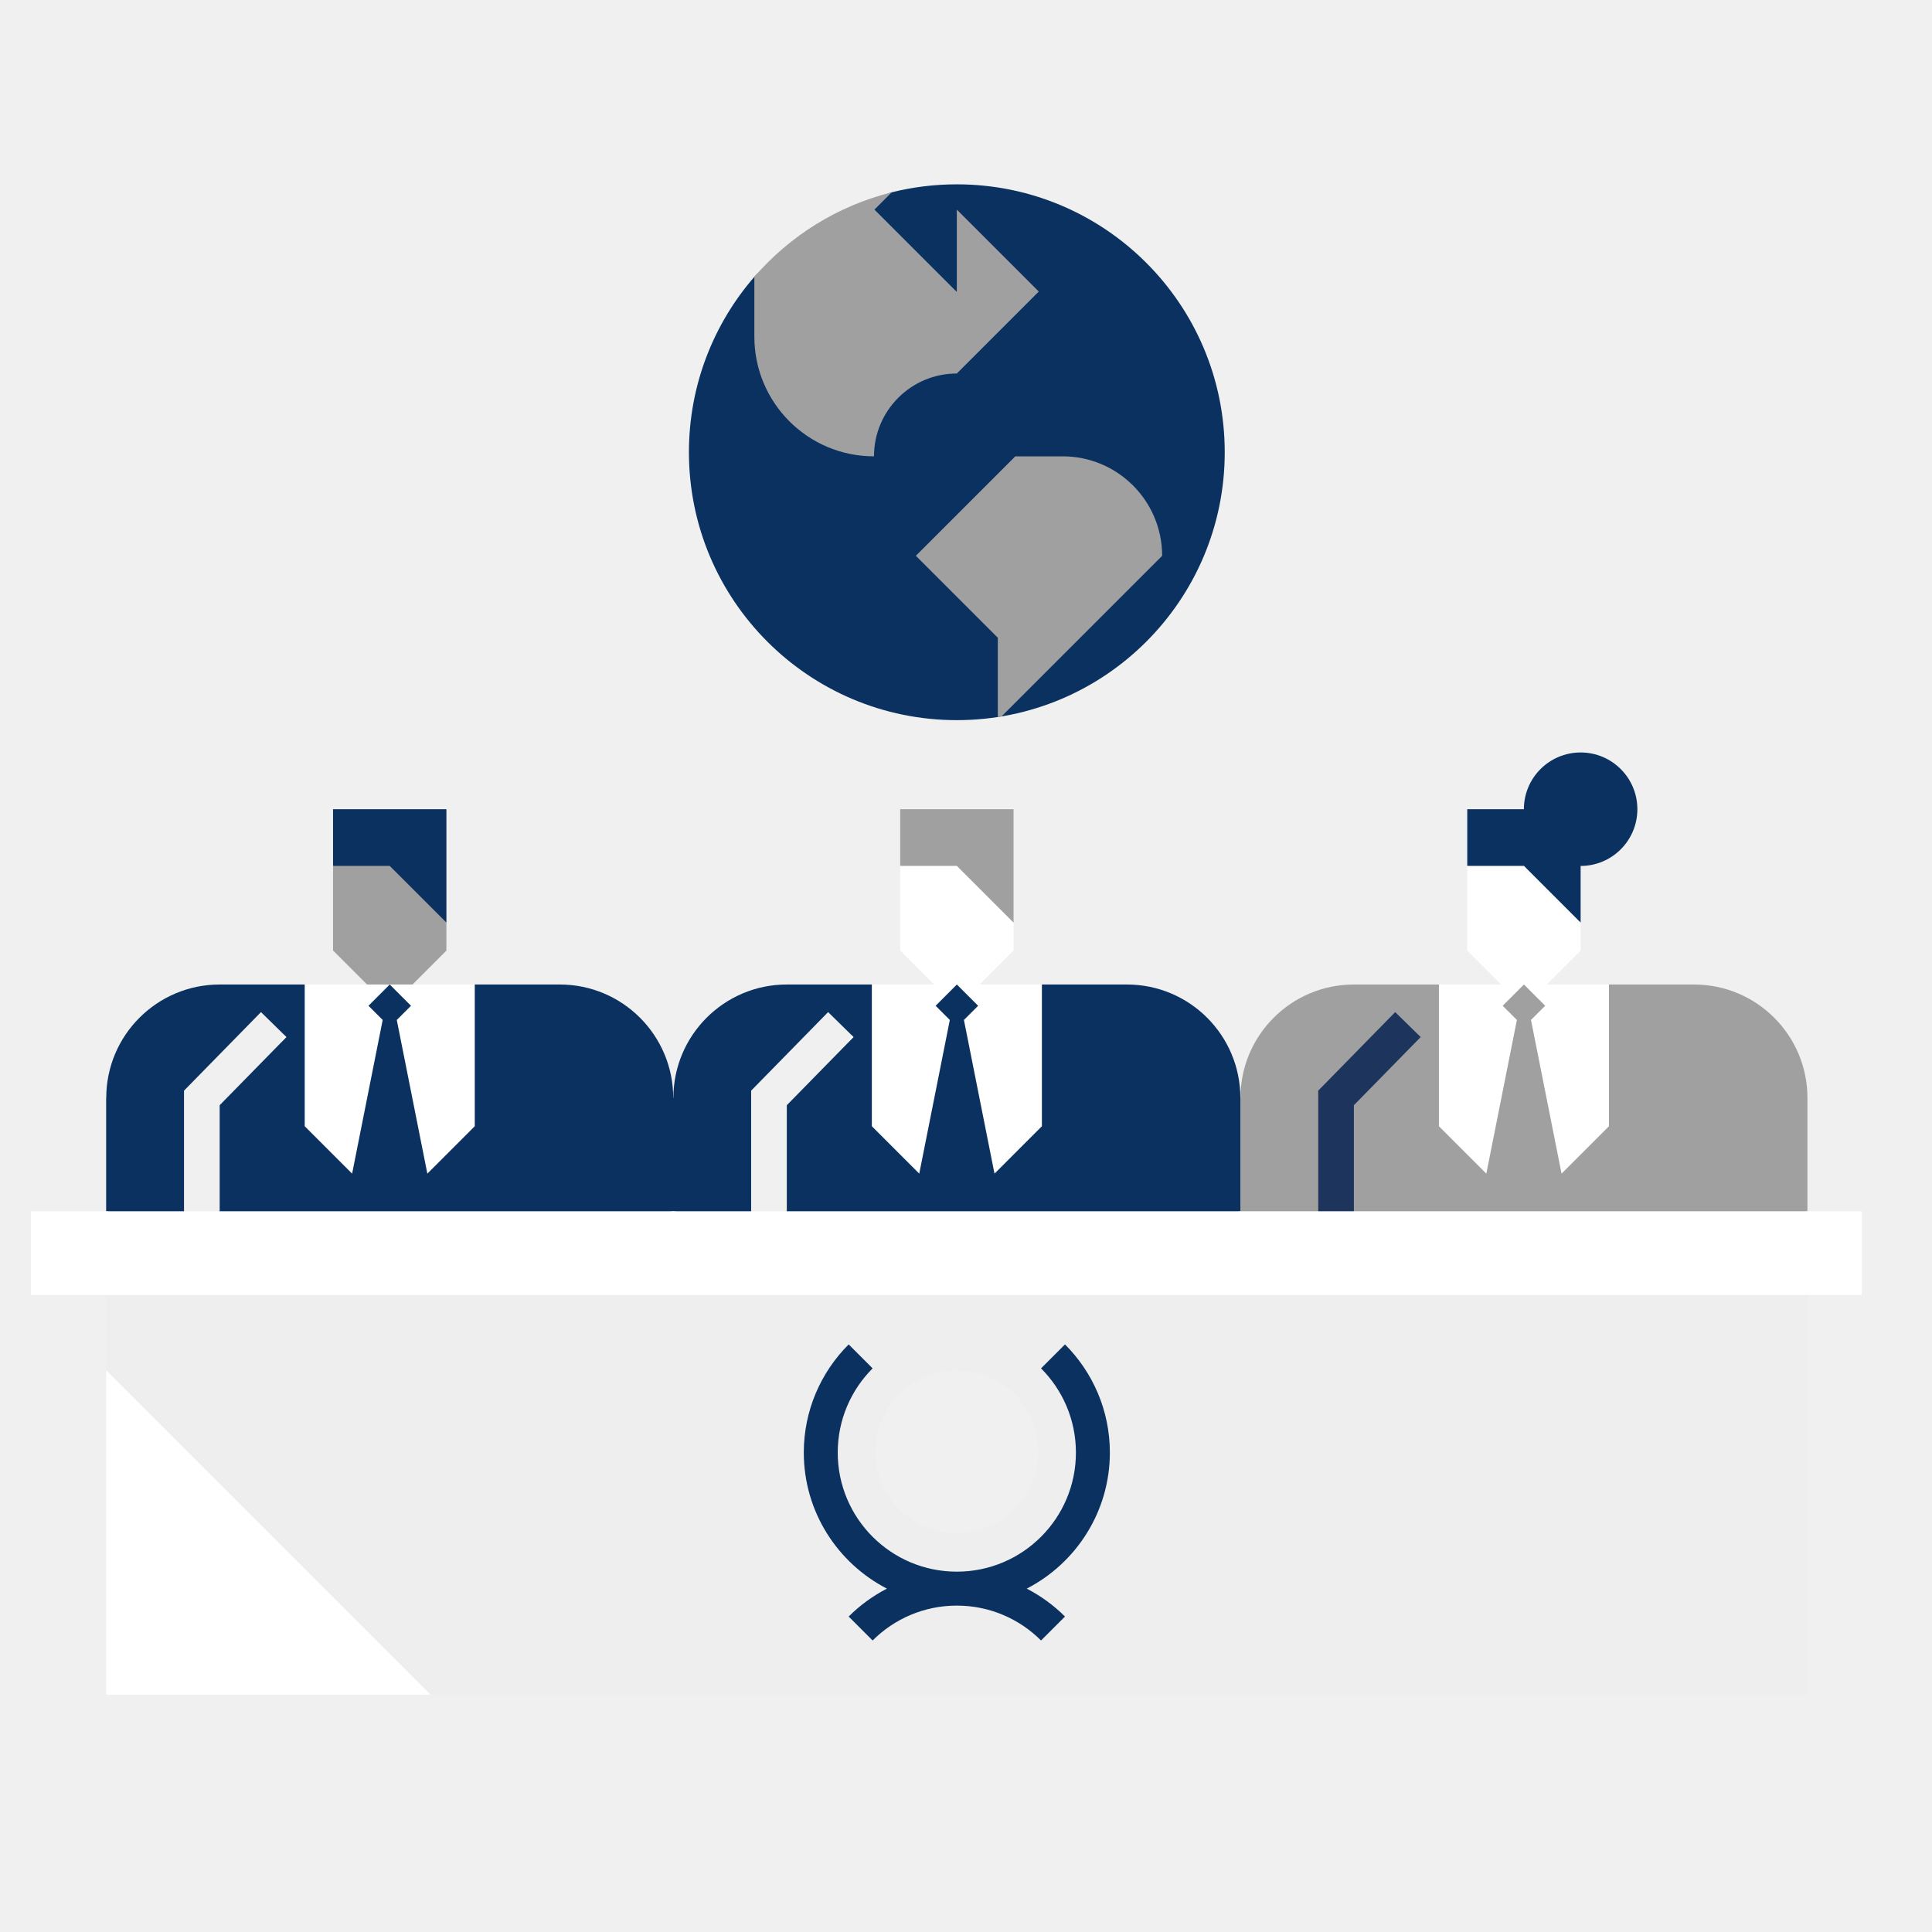
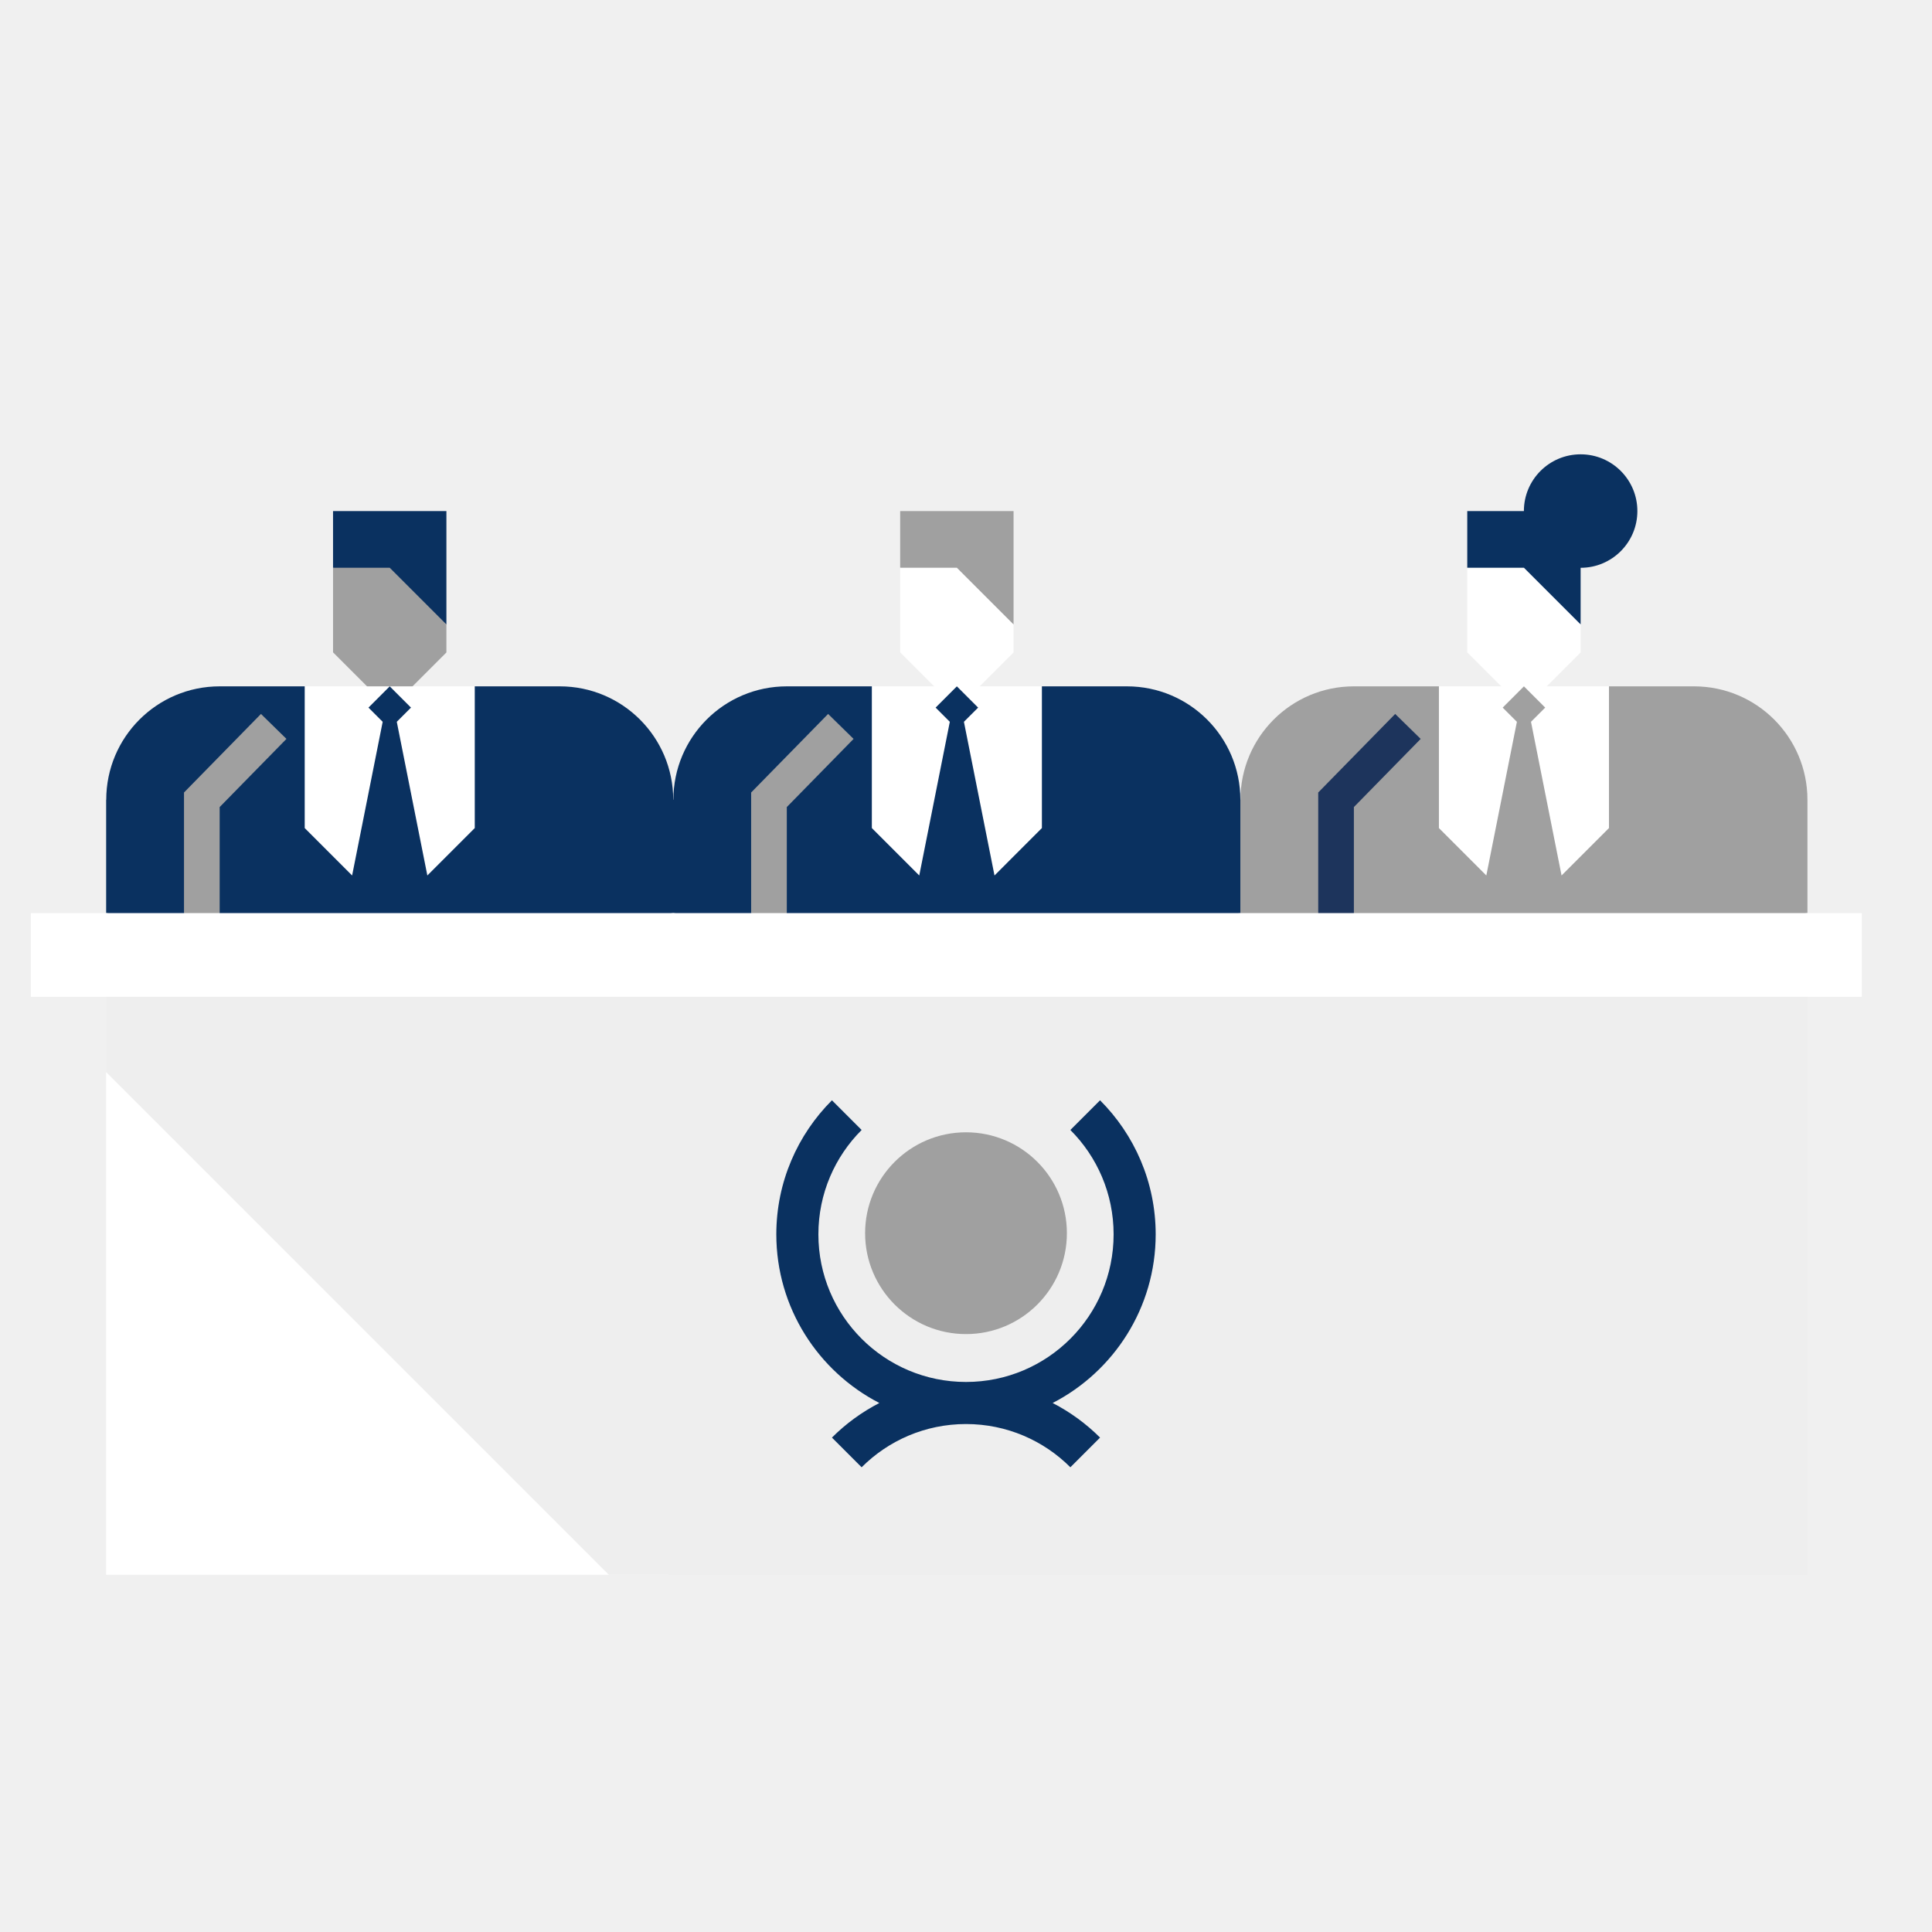
<svg xmlns="http://www.w3.org/2000/svg" version="1.1" id="Layer_1" x="0px" y="0px" viewBox="0 0 650 650" enable-background="new 0 0 650 650" xml:space="preserve">
-   <rect x="35.711" y="461.004" fill="#FFFFFF" width="109.142" height="109.142" />
-   <path fill="#EEEEEE" d="M35.711,435.68v25.325l109.142,109.142h463.265V435.68H35.711z M321.915,515.769  c-15.125,0-27.385-12.261-27.385-27.385c0-15.125,12.26-27.385,27.385-27.385c15.123,0,27.384,12.26,27.384,27.385  C349.298,503.509,337.037,515.769,321.915,515.769z" />
-   <path fill="#0A3160" d="M373.401,488.701c0-14.194-5.775-27.067-15.098-36.388l-8.057,8.057  c7.251,7.251,11.735,17.268,11.735,28.332c0,22.129-17.939,40.066-40.066,40.066c-22.13,0-40.068-17.938-40.068-40.066  c0-11.064,4.485-21.08,11.735-28.332l-8.057-8.057c-9.324,9.322-15.098,22.194-15.098,36.388c0,19.918,11.377,37.218,27.968,45.777  c-4.767,2.459-9.111,5.629-12.869,9.388l8.057,8.058c7.249-7.248,17.261-11.733,28.322-11.736h0.01h0.01  c11.059,0.003,21.071,4.487,28.32,11.736l8.057-8.058c-3.759-3.759-8.102-6.928-12.868-9.387  C362.023,525.919,373.401,508.62,373.401,488.701z" />
-   <polygon fill="#0A3160" points="112.048,291.322 112.048,272.251 150.191,272.251 150.191,310.393 " />
-   <polygon fill="#A0A0A0" points="131.119,291.322 112.049,291.322 112.049,319.782 131.138,338.872 150.191,319.82 150.191,319.782   150.191,310.393 " />
-   <polygon fill="#A0A0A0" points="302.857,291.322 302.857,272.251 341,272.251 341,310.393 " />
-   <polygon fill="#FFFFFF" points="321.928,291.322 302.858,291.322 302.858,319.782 321.947,338.872 341,319.82 341,319.782   341,310.393 " />
-   <path fill="#0A3160" d="M531.785,253.16c-10.543,0-19.09,8.546-19.09,19.089c0,0,0,0.001,0,0.001h-19.053v19.071l38.143,19.071  v-19.052l0,0c10.543,0,19.09-8.548,19.09-19.092C550.875,261.706,542.328,253.16,531.785,253.16z" />
-   <polygon fill="#FFFFFF" points="512.714,291.322 493.643,291.322 493.643,319.782 512.733,338.872 531.785,319.82 531.785,319.782   531.785,310.393 " />
-   <polygon fill="#FFFFFF" points="159.726,397.667 102.513,397.667 92.513,356 102.513,331.226 159.726,331.226 169.726,354.75 " />
-   <polygon fill="#FFFFFF" points="350.535,397.667 293.322,397.667 283.322,356 293.322,331.226 350.535,331.226 360.535,354.75 " />
-   <polygon fill="#FFFFFF" points="541.32,397.667 484.107,397.667 474.107,356 484.107,331.226 541.32,331.226 551.32,354.75 " />
-   <path fill="#A0A0A0" d="M569.928,331.226H541.32v47.678l-15.95,15.951l-10.284-51.7l4.779-4.777l-7.151-7.151h-0.001l-7.15,7.151  l4.778,4.777l-10.283,51.7l-15.95-15.952v-47.677H455.5c-21.076,0-38.161,17.085-38.162,38.161h-0.031L384.5,407.511l128.214,14.084  l95.377-14.084v-38.124C608.091,348.311,591.004,331.226,569.928,331.226z" />
-   <path fill="#0A3160" d="M412.048,152.152c0,49.779-40.354,90.133-90.133,90.133s-90.133-40.354-90.133-90.133  c0-22.573,8.298-43.208,22.01-59.021c7.074-8.157,22.051-3.953,22.051-3.953s16.736-22.623,24.168-24.479  c7.012-1.751,14.35-2.68,21.904-2.68C371.694,62.018,412.048,102.372,412.048,152.152z" />
-   <path fill="#A0A0A0" d="M321.915,70.52v27.571h-0.148L294.195,70.52l5.816-5.816c-18.24,4.554-34.282,14.661-46.219,28.427v20.144  c0,22.232,18.023,40.255,40.255,40.255c0-15.391,12.477-27.868,27.868-27.868h0l27.571-27.571h0L321.915,70.52z" />
-   <path fill="#A0A0A0" d="M390.99,186.995c0-18.482-14.983-33.465-33.465-33.465h-15.931v0l-33.458,33.458h-0.007l0.004,0.004  l-0.004,0.004h0.007l27.564,27.564l0,26.678c0.421-0.065,0.838-0.138,1.257-0.208L390.99,186.995z" />
-   <path fill="#0A3160" d="M417.306,369.388c0-21.076-17.087-38.161-38.163-38.161h-28.607v47.678l-15.95,15.951l-10.284-51.7  l4.779-4.777l-7.151-7.151h-0.001l-7.15,7.151l4.778,4.777l-10.283,51.7l-15.95-15.952v-47.677h-28.607  c-21.076,0-38.161,17.085-38.162,38.161h-0.056c0-21.076-17.087-38.161-38.163-38.161h-28.607v47.678l-15.95,15.951l-10.284-51.7  l4.779-4.777l-7.151-7.151h-0.001l-7.15,7.151l4.778,4.777l-10.283,51.7l-15.95-15.952v-47.677H73.906  c-21.077,0-38.162,17.087-38.162,38.164h-0.031v38.121l28.784,4.249l-2.59-4.249V366.94l25.896-26.431l8.572,8.399l-22.469,22.931  v35.673l-3.062,5.186l60.275,8.898l95.376-14.084h0.026l28.783,4.249l-2.59-4.249V366.94l25.896-26.431l8.572,8.399l-22.469,22.931  v35.673l-3.062,5.186l60.275,8.898l95.376-14.084h0.002v-38.124H417.306z" />
+   <rect x="35.711" y="360.693" fill="#FFFFFF" width="189.142" height="169.142" />
+   <path fill="#EEEEEE" d="M35.711,335.368v25.325l169.143,169.142h403.264V335.368H35.711z" />
+   <polygon fill="#0A3160" points="112.048,191.011 112.048,171.939 150.191,171.939 150.191,210.082 " />
+   <polygon fill="#A0A0A0" points="131.119,191.011 112.049,191.011 112.049,219.472 131.139,238.561 150.19,219.509 150.19,219.472   150.19,210.082 " />
+   <polygon fill="#A0A0A0" points="302.857,191.011 302.857,171.939 341,171.939 341,210.082 " />
+   <polygon fill="#FFFFFF" points="321.928,191.011 302.857,191.011 302.857,219.472 321.947,238.561 341,219.509 341,219.472   341,210.082 " />
+   <path fill="#0A3160" d="M531.785,152.85c-10.543,0-19.09,8.546-19.09,19.089v0.001h-19.053v19.071l38.143,19.071V191.03l0,0  c10.543,0,19.09-8.548,19.09-19.092C550.875,161.395,542.328,152.85,531.785,152.85z" />
+   <polygon fill="#FFFFFF" points="512.713,191.011 493.643,191.011 493.643,219.472 512.732,238.561 531.785,219.509 531.785,219.472   531.785,210.082 " />
+   <polygon fill="#FFFFFF" points="159.727,297.355 102.514,297.355 95.514,255.689 102.514,230.915 159.727,230.915 169.727,254.439   " />
+   <polygon fill="#FFFFFF" points="350.535,297.355 293.322,297.355 286.322,255.689 293.322,230.915 350.535,230.915 360.535,254.439   " />
+   <polygon fill="#FFFFFF" points="541.32,297.355 484.107,297.355 474.107,255.689 484.107,230.915 541.32,230.915 551.32,254.439 " />
+   <path fill="#A0A0A0" d="M569.928,230.915H541.32v47.678l-15.95,15.951l-10.284-51.7l4.779-4.777l-7.152-7.151l0,0l-7.15,7.151  l4.778,4.777l-10.283,51.7l-15.95-15.952v-47.677H455.5c-21.076,0-38.161,17.085-38.162,38.161h-0.031L384.5,307.2l128.213,14.084  l95.378-14.084v-38.124C608.091,248,591.004,230.915,569.928,230.915z" />
+   <polygon fill="#A0A0A0" points="54.496,264.135 56.197,315.148 87.645,315.148 87.645,274.352 100.393,250.979 91.469,233.98 " />
+   <polygon fill="#A0A0A0" points="245.307,264.135 247.006,315.148 278.454,315.148 278.454,274.352 291.203,250.979 282.279,233.98   " />
+   <path fill="#0A3160" d="M417.305,269.076c0-21.076-17.086-38.161-38.162-38.161h-28.607v47.678l-15.949,15.951l-10.285-51.7  l4.779-4.777l-7.151-7.151h-0.001l-7.15,7.151l4.778,4.777l-10.283,51.7l-15.95-15.952v-47.677h-28.607  c-21.076,0-38.16,17.085-38.162,38.161h-0.057c0-21.076-17.087-38.161-38.162-38.161h-28.607v47.678l-15.951,15.951l-10.283-51.7  l4.779-4.777l-7.152-7.151h-0.001l-7.15,7.151l4.778,4.777l-10.283,51.7l-15.949-15.952v-47.677H73.905  c-21.077,0-38.161,17.087-38.161,38.164h-0.032V307.2l28.784,4.249l-2.591-4.249v-40.571l25.897-26.431l8.572,8.398l-22.47,22.931  V307.2l-3.061,5.186l60.275,8.898l95.377-14.084h0.026l28.783,4.249l-2.591-4.249v-40.571l25.896-26.431l8.572,8.398l-22.469,22.931  V307.2l-3.062,5.186l60.275,8.898l95.376-14.084h0.002v-38.124H417.305z" />
  <g>
-     <polygon fill="#1D345C" points="455.5,407.512 449.597,417.512 443.5,407.512 443.5,366.94 469.396,340.51 477.969,348.908    455.5,371.839  " />
+     <polygon fill="#1D345C" points="455.5,307.2 449.597,317.2 443.5,307.2 443.5,266.629 469.397,240.198 477.969,248.597    455.5,271.527  " />
  </g>
-   <rect x="10.387" y="407.512" fill="#FFFFFF" width="615.998" height="28.168" />
+   <rect x="10.387" y="307.2" fill="#FFFFFF" width="615.998" height="28.168" />
+   <g>
+     <path fill="#0A3160" d="M388.816,415.286c0-17.594-7.157-33.548-18.713-45.104l-9.988,9.988   c8.988,8.986,14.547,21.401,14.547,35.115c0,27.428-22.234,49.662-49.662,49.662s-49.662-22.234-49.662-49.662   c0-13.714,5.56-26.129,14.547-35.115l-9.988-9.988c-11.555,11.556-18.713,27.51-18.713,45.104   c0,24.688,14.102,46.131,34.664,56.738c-5.908,3.049-11.292,6.977-15.951,11.636l9.988,9.987   c8.986-8.986,21.401-14.545,35.115-14.545c13.713,0,26.129,5.559,35.115,14.545l9.988-9.987   c-4.66-4.659-10.043-8.587-15.951-11.636C374.715,461.417,388.816,439.974,388.816,415.286z" />
+     <circle fill="#A0A0A0" cx="325" cy="414.894" r="33.943" />
+   </g>
</svg>
